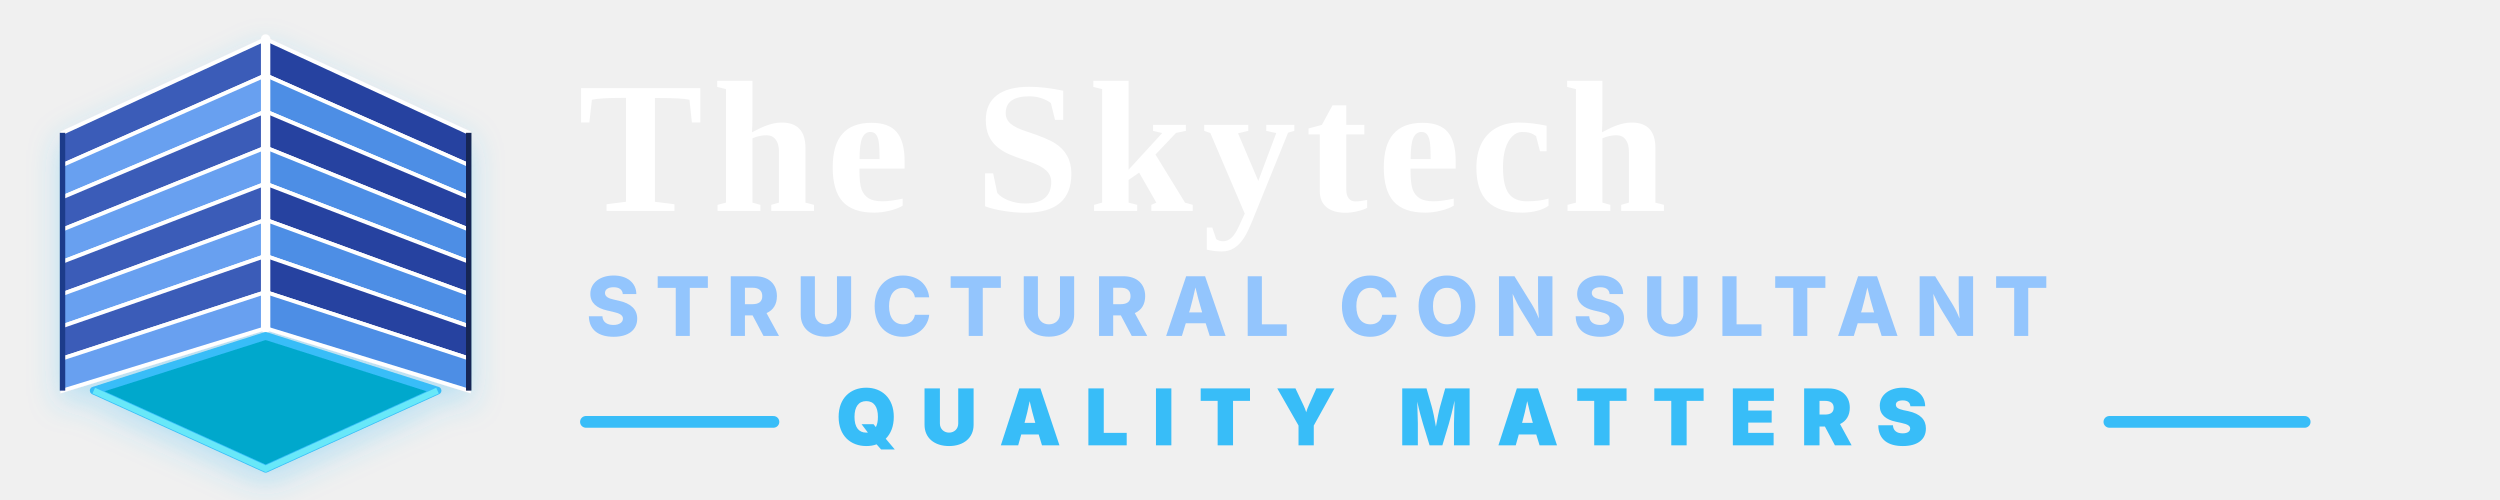
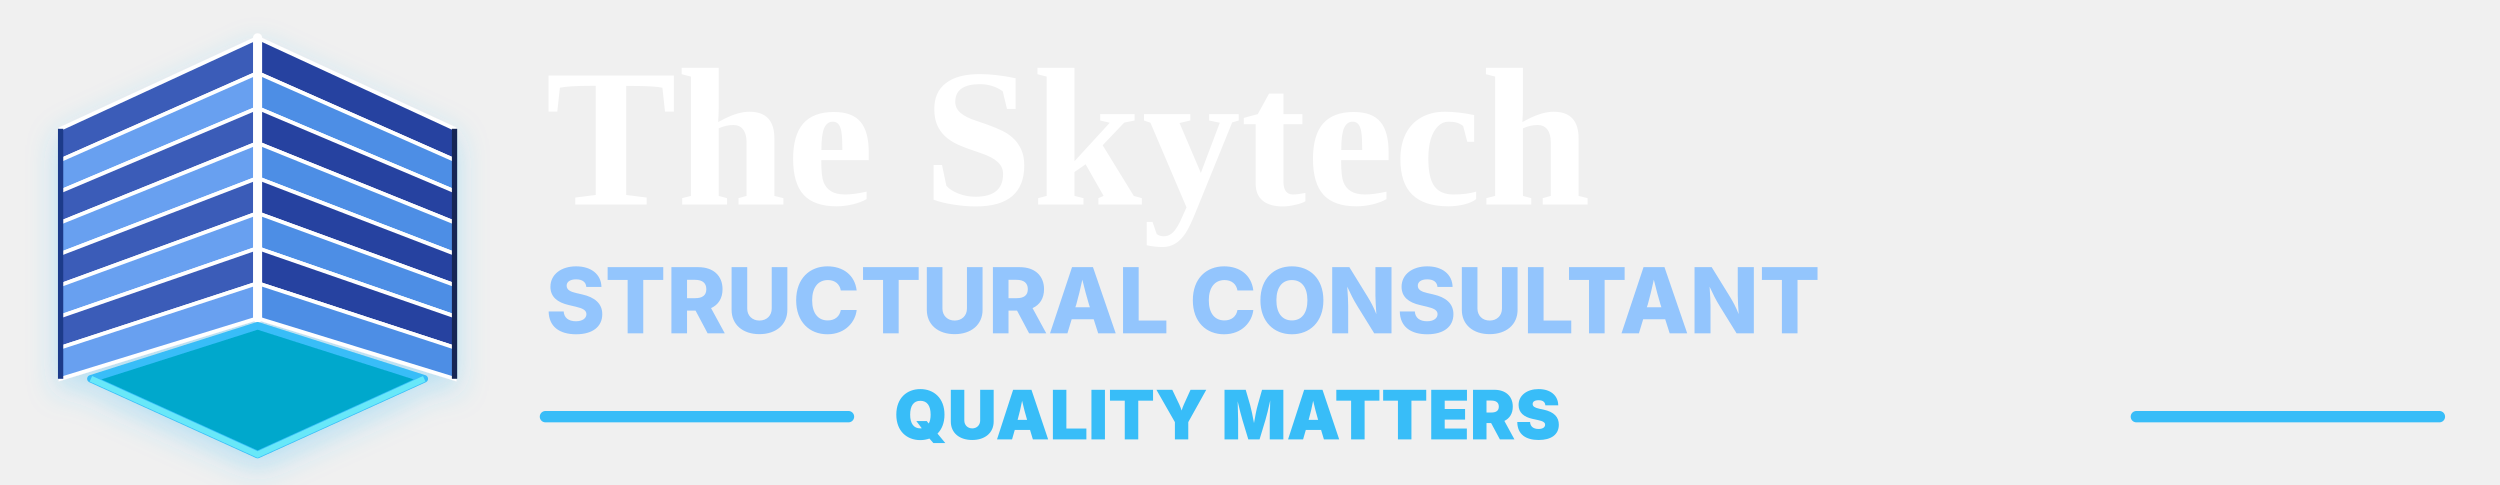
- <svg xmlns="http://www.w3.org/2000/svg" viewBox="0 0 320 64" fill="none" class="skytech-brand-logo-white">
+ <svg xmlns="http://www.w3.org/2000/svg" viewBox="0 0 330 64" fill="none" class="skytech-brand-logo-white">
  <defs>
    <filter id="logoShadowW" x="-10%" y="-10%" width="120%" height="120%">
      <feDropShadow dx="0" dy="1.5" stdDeviation="2" flood-color="#38bdf8" flood-opacity="0.3" />
    </filter>
  </defs>
  <g transform="translate(2, 0)" filter="url(#logoShadowW)">
    <g id="leftFaceLayersW">
      <polygon points="6,17.00 32,5.00 32,9.63 6,21.13" fill="#3b5cb8" stroke="#ffffff" stroke-width="0.5" />
      <polygon points="6,21.13 32,9.63 32,14.25 6,25.25" fill="#68a0f0" stroke="#ffffff" stroke-width="0.5" />
      <polygon points="6,25.25 32,14.25 32,18.88 6,29.38" fill="#3b5cb8" stroke="#ffffff" stroke-width="0.5" />
      <polygon points="6,29.38 32,18.88 32,23.50 6,33.50" fill="#68a0f0" stroke="#ffffff" stroke-width="0.5" />
      <polygon points="6,33.50 32,23.50 32,28.13 6,37.63" fill="#3b5cb8" stroke="#ffffff" stroke-width="0.5" />
      <polygon points="6,37.63 32,28.13 32,32.75 6,41.75" fill="#68a0f0" stroke="#ffffff" stroke-width="0.5" />
      <polygon points="6,41.75 32,32.75 32,37.38 6,45.88" fill="#3b5cb8" stroke="#ffffff" stroke-width="0.5" />
      <polygon points="6,45.88 32,37.38 32,42.00 6,50.00" fill="#68a0f0" stroke="#ffffff" stroke-width="0.5" />
    </g>
    <g id="rightFaceLayersW">
      <polygon points="32,5.00 58,17.00 58,21.13 32,9.63" fill="#2642a0" stroke="#ffffff" stroke-width="0.5" />
      <polygon points="32,9.63 58,21.13 58,25.25 32,14.25" fill="#4d8ee5" stroke="#ffffff" stroke-width="0.5" />
      <polygon points="32,14.25 58,25.25 58,29.38 32,18.88" fill="#2642a0" stroke="#ffffff" stroke-width="0.5" />
      <polygon points="32,18.88 58,29.38 58,33.50 32,23.50" fill="#4d8ee5" stroke="#ffffff" stroke-width="0.5" />
      <polygon points="32,23.50 58,33.50 58,37.63 32,28.13" fill="#2642a0" stroke="#ffffff" stroke-width="0.5" />
      <polygon points="32,28.13 58,37.63 58,41.75 32,32.75" fill="#4d8ee5" stroke="#ffffff" stroke-width="0.5" />
      <polygon points="32,32.75 58,41.75 58,45.88 32,37.38" fill="#2642a0" stroke="#ffffff" stroke-width="0.5" />
      <polygon points="32,37.38 58,45.88 58,50.00 32,42.00" fill="#4d8ee5" stroke="#ffffff" stroke-width="0.5" />
    </g>
    <line x1="32" y1="5" x2="32" y2="42" stroke="#ffffff" stroke-width="1.2" stroke-linecap="round" />
    <line x1="6" y1="17" x2="6" y2="50" stroke="#1e3a8a" stroke-width="0.7" />
    <line x1="58" y1="17" x2="58" y2="50" stroke="#172554" stroke-width="0.7" />
    <polygon points="10,50 32,60 54,50 32,43" fill="#00a8cc" stroke="#38bdf8" stroke-width="1" stroke-linejoin="round" />
    <polyline points="10,50 32,60 54,50" fill="none" stroke="#67e8f9" stroke-width="0.8" />
  </g>
-   <g transform="translate(74, 0)">
-     <text x="0" y="27" font-family="'Cinzel', 'Playfair Display', 'Times New Roman', 'Georgia', serif" font-size="24" font-weight="900" fill="#ffffff" letter-spacing="1.2">The Skytech</text>
-     <text x="1" y="43" font-family="'Plus Jakarta Sans', 'Inter', -apple-system, sans-serif" font-size="10.5" font-weight="800" fill="#93c5fd" letter-spacing="2.0">STRUCTURAL CONSULTANT</text>
-     <g transform="translate(1, 57)">
-       <line x1="0" y1="-3" x2="24" y2="-3" stroke="#38bdf8" stroke-width="1.5" stroke-linecap="round" />
-       <text x="32" y="0" font-family="'Plus Jakarta Sans', 'Inter', -apple-system, sans-serif" font-size="10" font-weight="900" fill="#38bdf8" letter-spacing="3.0">QUALITY MATTERS</text>
-       <line x1="195" y1="-3" x2="220" y2="-3" stroke="#38bdf8" stroke-width="1.5" stroke-linecap="round" />
-     </g>
+   <text x="72" y="27" font-family="'Cinzel', 'Playfair Display', 'Times New Roman', 'Georgia', serif" font-size="26" font-weight="900" fill="#ffffff" textLength="250" lengthAdjust="spacingAndGlyphs">The Skytech</text>
+   <text x="72" y="44" font-family="'Plus Jakarta Sans', 'Inter', -apple-system, sans-serif" font-size="12" font-weight="800" fill="#93c5fd" textLength="250" lengthAdjust="spacing">STRUCTURAL CONSULTANT</text>
+   <g>
+     <line x1="72" y1="55" x2="112" y2="55" stroke="#38bdf8" stroke-width="1.5" stroke-linecap="round" />
+     <text x="118" y="58" font-family="'Plus Jakarta Sans', 'Inter', -apple-system, sans-serif" font-size="9" font-weight="900" fill="#38bdf8" textLength="160" lengthAdjust="spacing">QUALITY MATTERS</text>
+     <line x1="282" y1="55" x2="322" y2="55" stroke="#38bdf8" stroke-width="1.5" stroke-linecap="round" />
  </g>
</svg>
